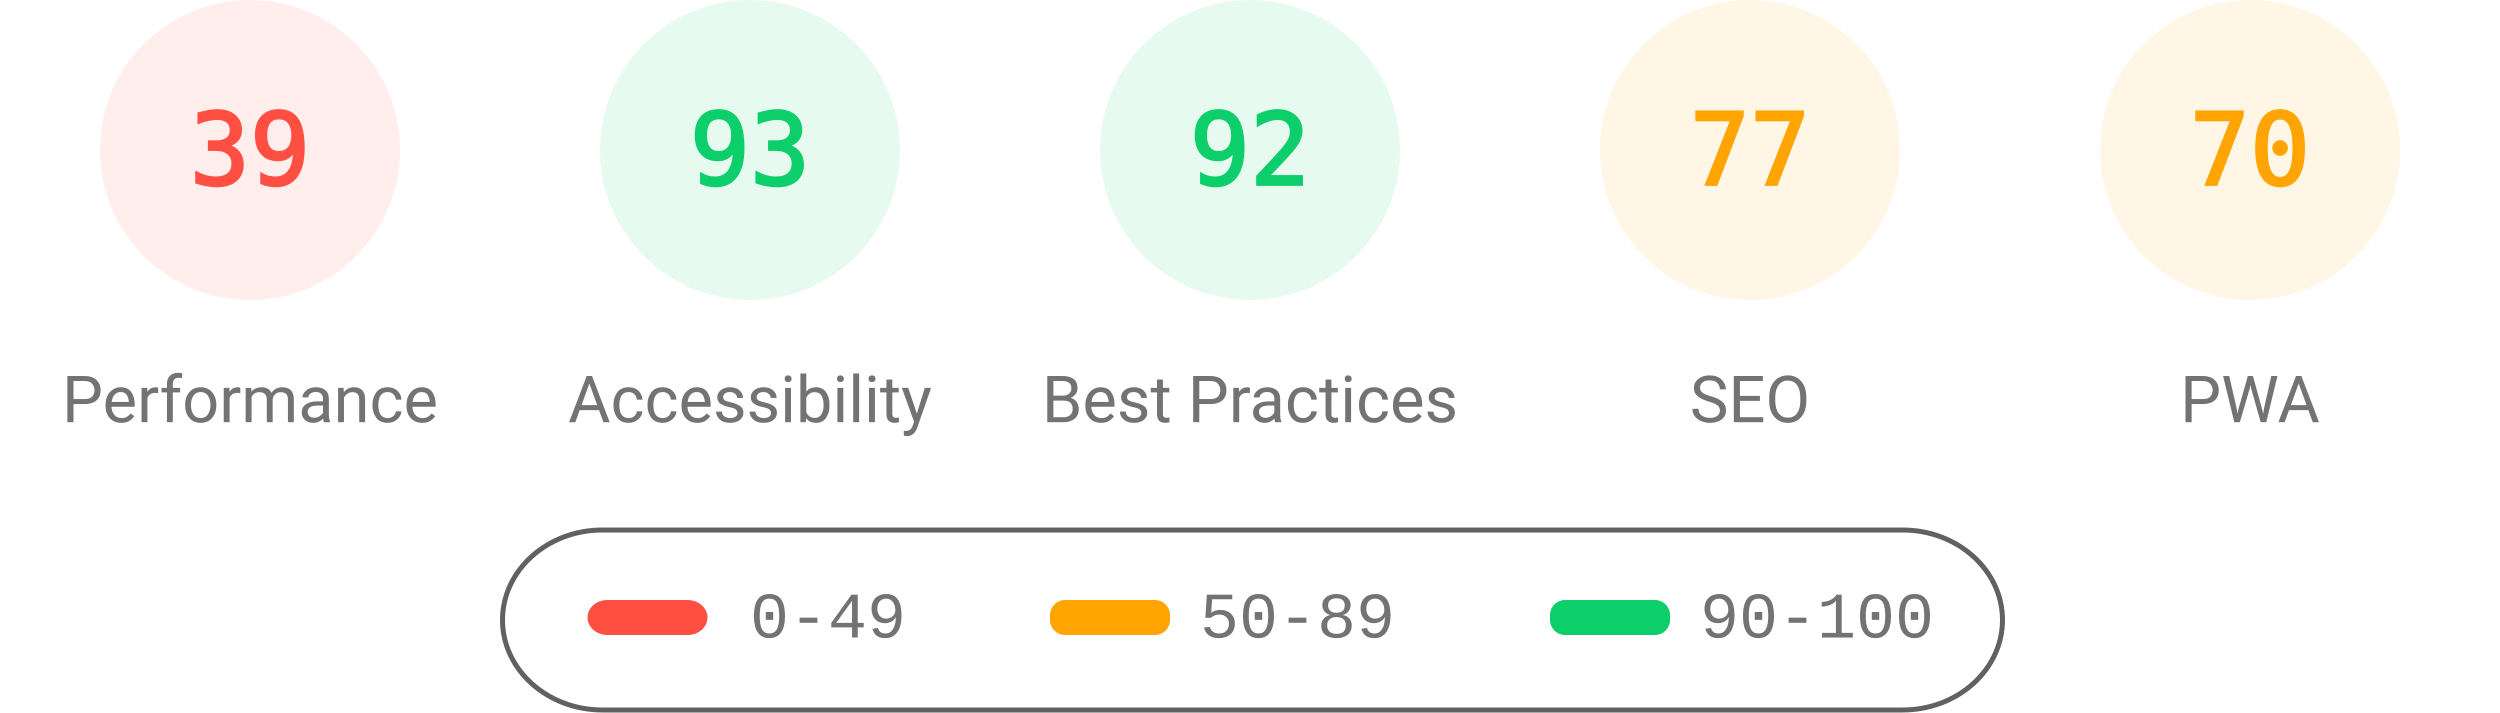
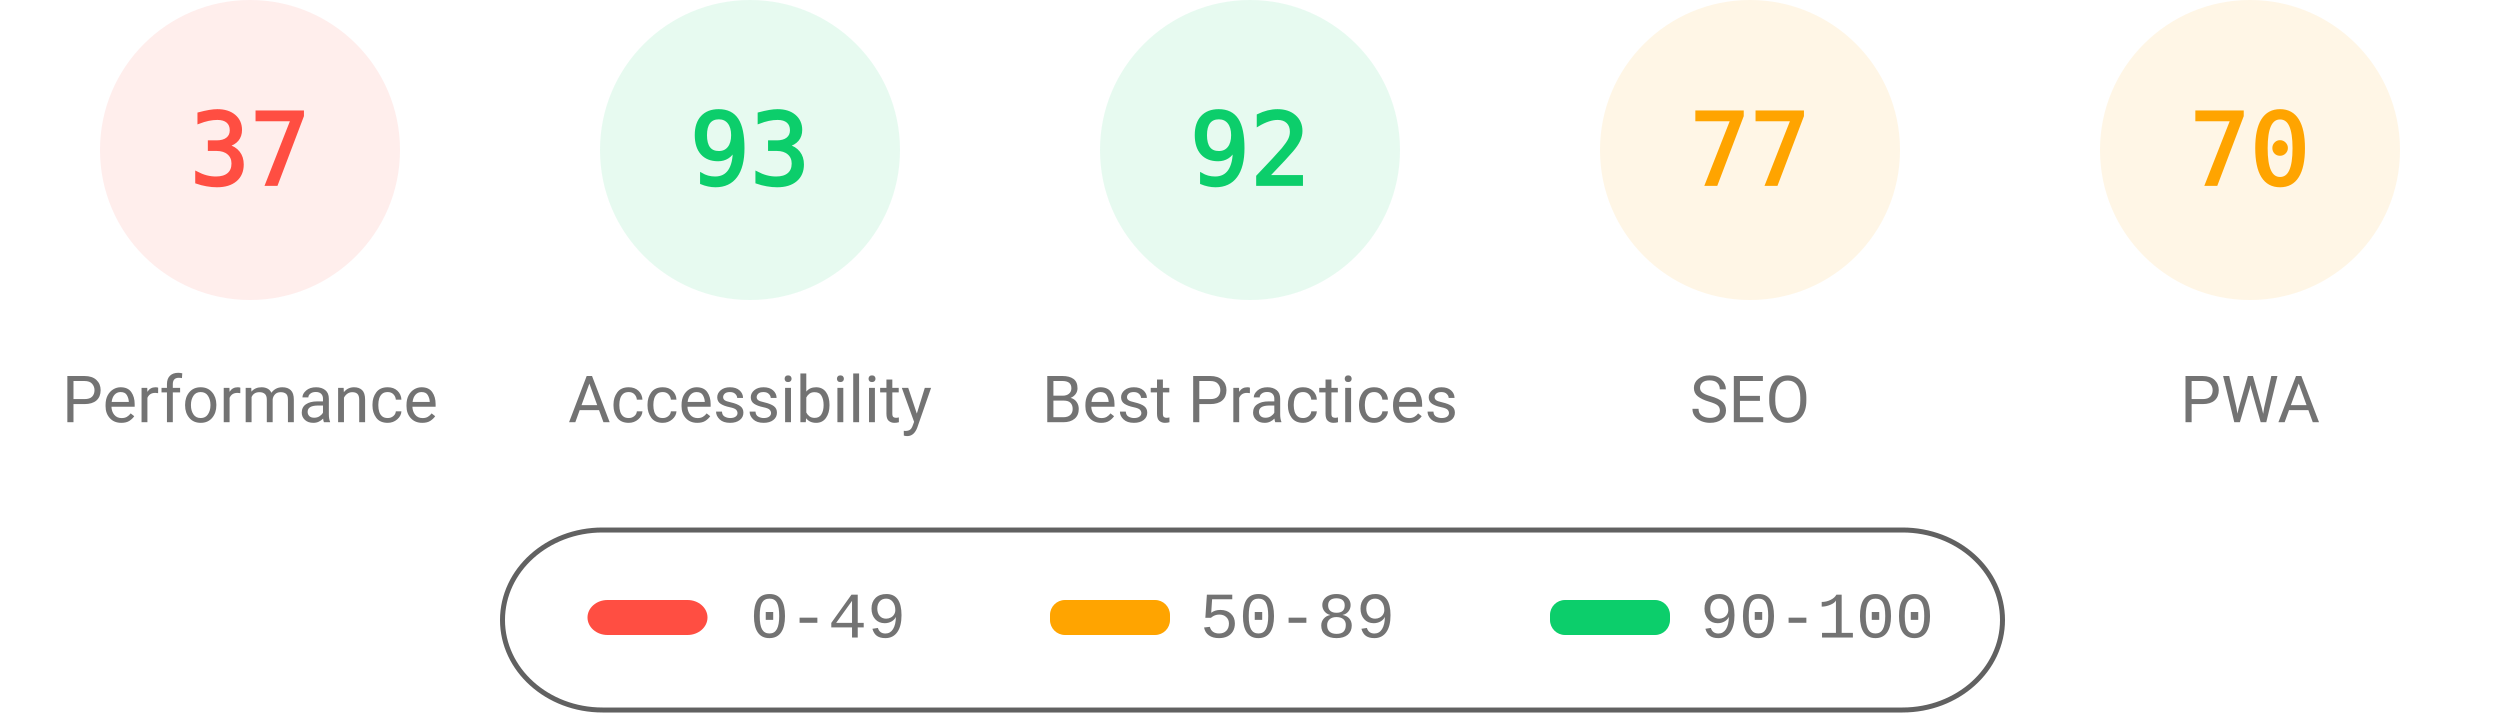
<svg xmlns="http://www.w3.org/2000/svg" fill="none" width="1000" height="285">
  <style>.gauge-base{opacity:.1}.gauge-arc{fill:none;animation-delay:250ms;stroke-linecap:round;transform:rotate(-90deg);transform-origin:100px 60px;animation:load-gauge 1s ease forwards}.guage-text{font-size:40px;font-family:monospace;text-align:center}.guage-red{color:#ff4e42;fill:#ff4e42;stroke:#ff4e42}.guage-orange{color:#ffa400;fill:#ffa400;stroke:#ffa400}.guage-green{color:#0cce6b;fill:#0cce6b;stroke:#0cce6b}.guage-undefined{color:#5c5c5c;fill:#5c5c5c;stroke:#5c5c5c}.guage-title{color:#737373;fill:#737373;stroke:none;font-size:26px;line-height:26px;font-family:Roboto,Halvetica,Arial,sans-serif}@keyframes load-gauge{from{stroke-dasharray:0 352.858}}</style>
  <svg class="guage-div guage-perf guage-red" viewBox="0 0 200 200" width="200" height="200">
    <circle class="gauge-base" r="56" cx="100" cy="60" stroke-width="8" />
-     <circle class="gauge-arc guage-arc-1" r="56" cx="100" cy="60" stroke-width="8" style="stroke-dasharray:137.225,351.858" />
-     <text class="guage-text" x="100" y="60" alignment-baseline="central" dominant-baseline="central" text-anchor="middle">39</text>
+     <circle class="gauge-arc guage-arc-1" r="56" cx="100" cy="60" stroke-width="8" style="stroke-dasharray:130.187,351.858" />
+     <text class="guage-text" x="100" y="60" alignment-baseline="central" dominant-baseline="central" text-anchor="middle">37</text>
    <text class="guage-title" x="100" y="160" alignment-baseline="central" dominant-baseline="central" text-anchor="middle">Performance</text>
  </svg>
  <svg class="guage-div guage-acc guage-green" viewBox="0 0 200 200" width="200" height="200" x="200">
    <circle class="gauge-base" r="56" cx="100" cy="60" stroke-width="8" />
    <circle class="gauge-arc guage-arc-2" r="56" cx="100" cy="60" stroke-width="8" style="stroke-dasharray:327.228,351.858" />
    <text class="guage-text" x="100" y="60" alignment-baseline="central" dominant-baseline="central" text-anchor="middle">93</text>
    <text class="guage-title" x="100" y="160" alignment-baseline="central" dominant-baseline="central" text-anchor="middle">Accessibility</text>
  </svg>
  <svg class="guage-div guage-best guage-green" viewBox="0 0 200 200" width="200" height="200" x="400">
    <circle class="gauge-base" r="56" cx="100" cy="60" stroke-width="8" />
    <circle class="gauge-arc guage-arc-3" r="56" cx="100" cy="60" stroke-width="8" style="stroke-dasharray:323.709,351.858" />
    <text class="guage-text" x="100" y="60" alignment-baseline="central" dominant-baseline="central" text-anchor="middle">92</text>
    <text class="guage-title" x="100" y="160" alignment-baseline="central" dominant-baseline="central" text-anchor="middle">Best Practices</text>
  </svg>
  <svg class="guage-div guage-seo guage-orange" viewBox="0 0 200 200" width="200" height="200" x="600">
    <circle class="gauge-base" r="56" cx="100" cy="60" stroke-width="8" />
    <circle class="gauge-arc guage-arc-4" r="56" cx="100" cy="60" stroke-width="8" style="stroke-dasharray:270.931,351.858" />
    <text class="guage-text" x="100" y="60" alignment-baseline="central" dominant-baseline="central" text-anchor="middle">77</text>
    <text class="guage-title" x="100" y="160" alignment-baseline="central" dominant-baseline="central" text-anchor="middle">SEO</text>
  </svg>
  <svg class="guage-div guage-pwa guage-orange" viewBox="0 0 200 200" width="200" height="200" x="800">
    <circle class="gauge-base" r="56" cx="100" cy="60" stroke-width="8" />
    <circle class="gauge-arc guage-arc-4" r="56" cx="100" cy="60" stroke-width="8" style="stroke-dasharray:246.301,351.858" />
    <text class="guage-text" x="100" y="60" alignment-baseline="central" dominant-baseline="central" text-anchor="middle">70</text>
    <text class="guage-title" x="100" y="160" alignment-baseline="central" dominant-baseline="central" text-anchor="middle">PWA</text>
  </svg>
  <svg width="604" height="76" x="200" y="210">
    <path fill="none" id="canvas_background" d="M-1-1h604v80H-1z" />
    <rect fill-opacity="0" stroke="#616161" stroke-width="2" rx="40" id="svg_2" height="72" width="600" y="2" x="1" fill="#000" />
    <rect stroke="#000" rx="8" id="svg_3" height="14" width="48" y="30" x="35" stroke-opacity="null" stroke-width="0" fill="#ff4e42" />
    <rect stroke="#000" rx="6" id="svg_4" height="14" width="48" y="30" x="220" stroke-opacity="null" stroke-width="0" fill="#ffa400" />
    <rect stroke="#000" rx="6" id="svg_5" height="14" width="48" y="30" x="420" stroke-opacity="null" stroke-width="0" fill="#0cce6b" />
    <text xml:space="preserve" text-anchor="start" font-family="'Courier New', Courier, monospace" font-size="26" id="svg_6" y="45" x="100" stroke-opacity="null" stroke-width="0" stroke="#000" fill="#737373">0-49</text>
    <text xml:space="preserve" text-anchor="start" font-family="'Courier New', Courier, monospace" font-size="26" id="svg_7" y="45" x="280" stroke-opacity="null" stroke-width="0" stroke="#000" fill="#737373">50-89</text>
    <text xml:space="preserve" text-anchor="start" font-family="'Courier New', Courier, monospace" font-size="26" id="svg_8" y="45" x="480" stroke-opacity="null" stroke-width="0" stroke="#000" fill="#737373">90-100</text>
  </svg>
</svg>
